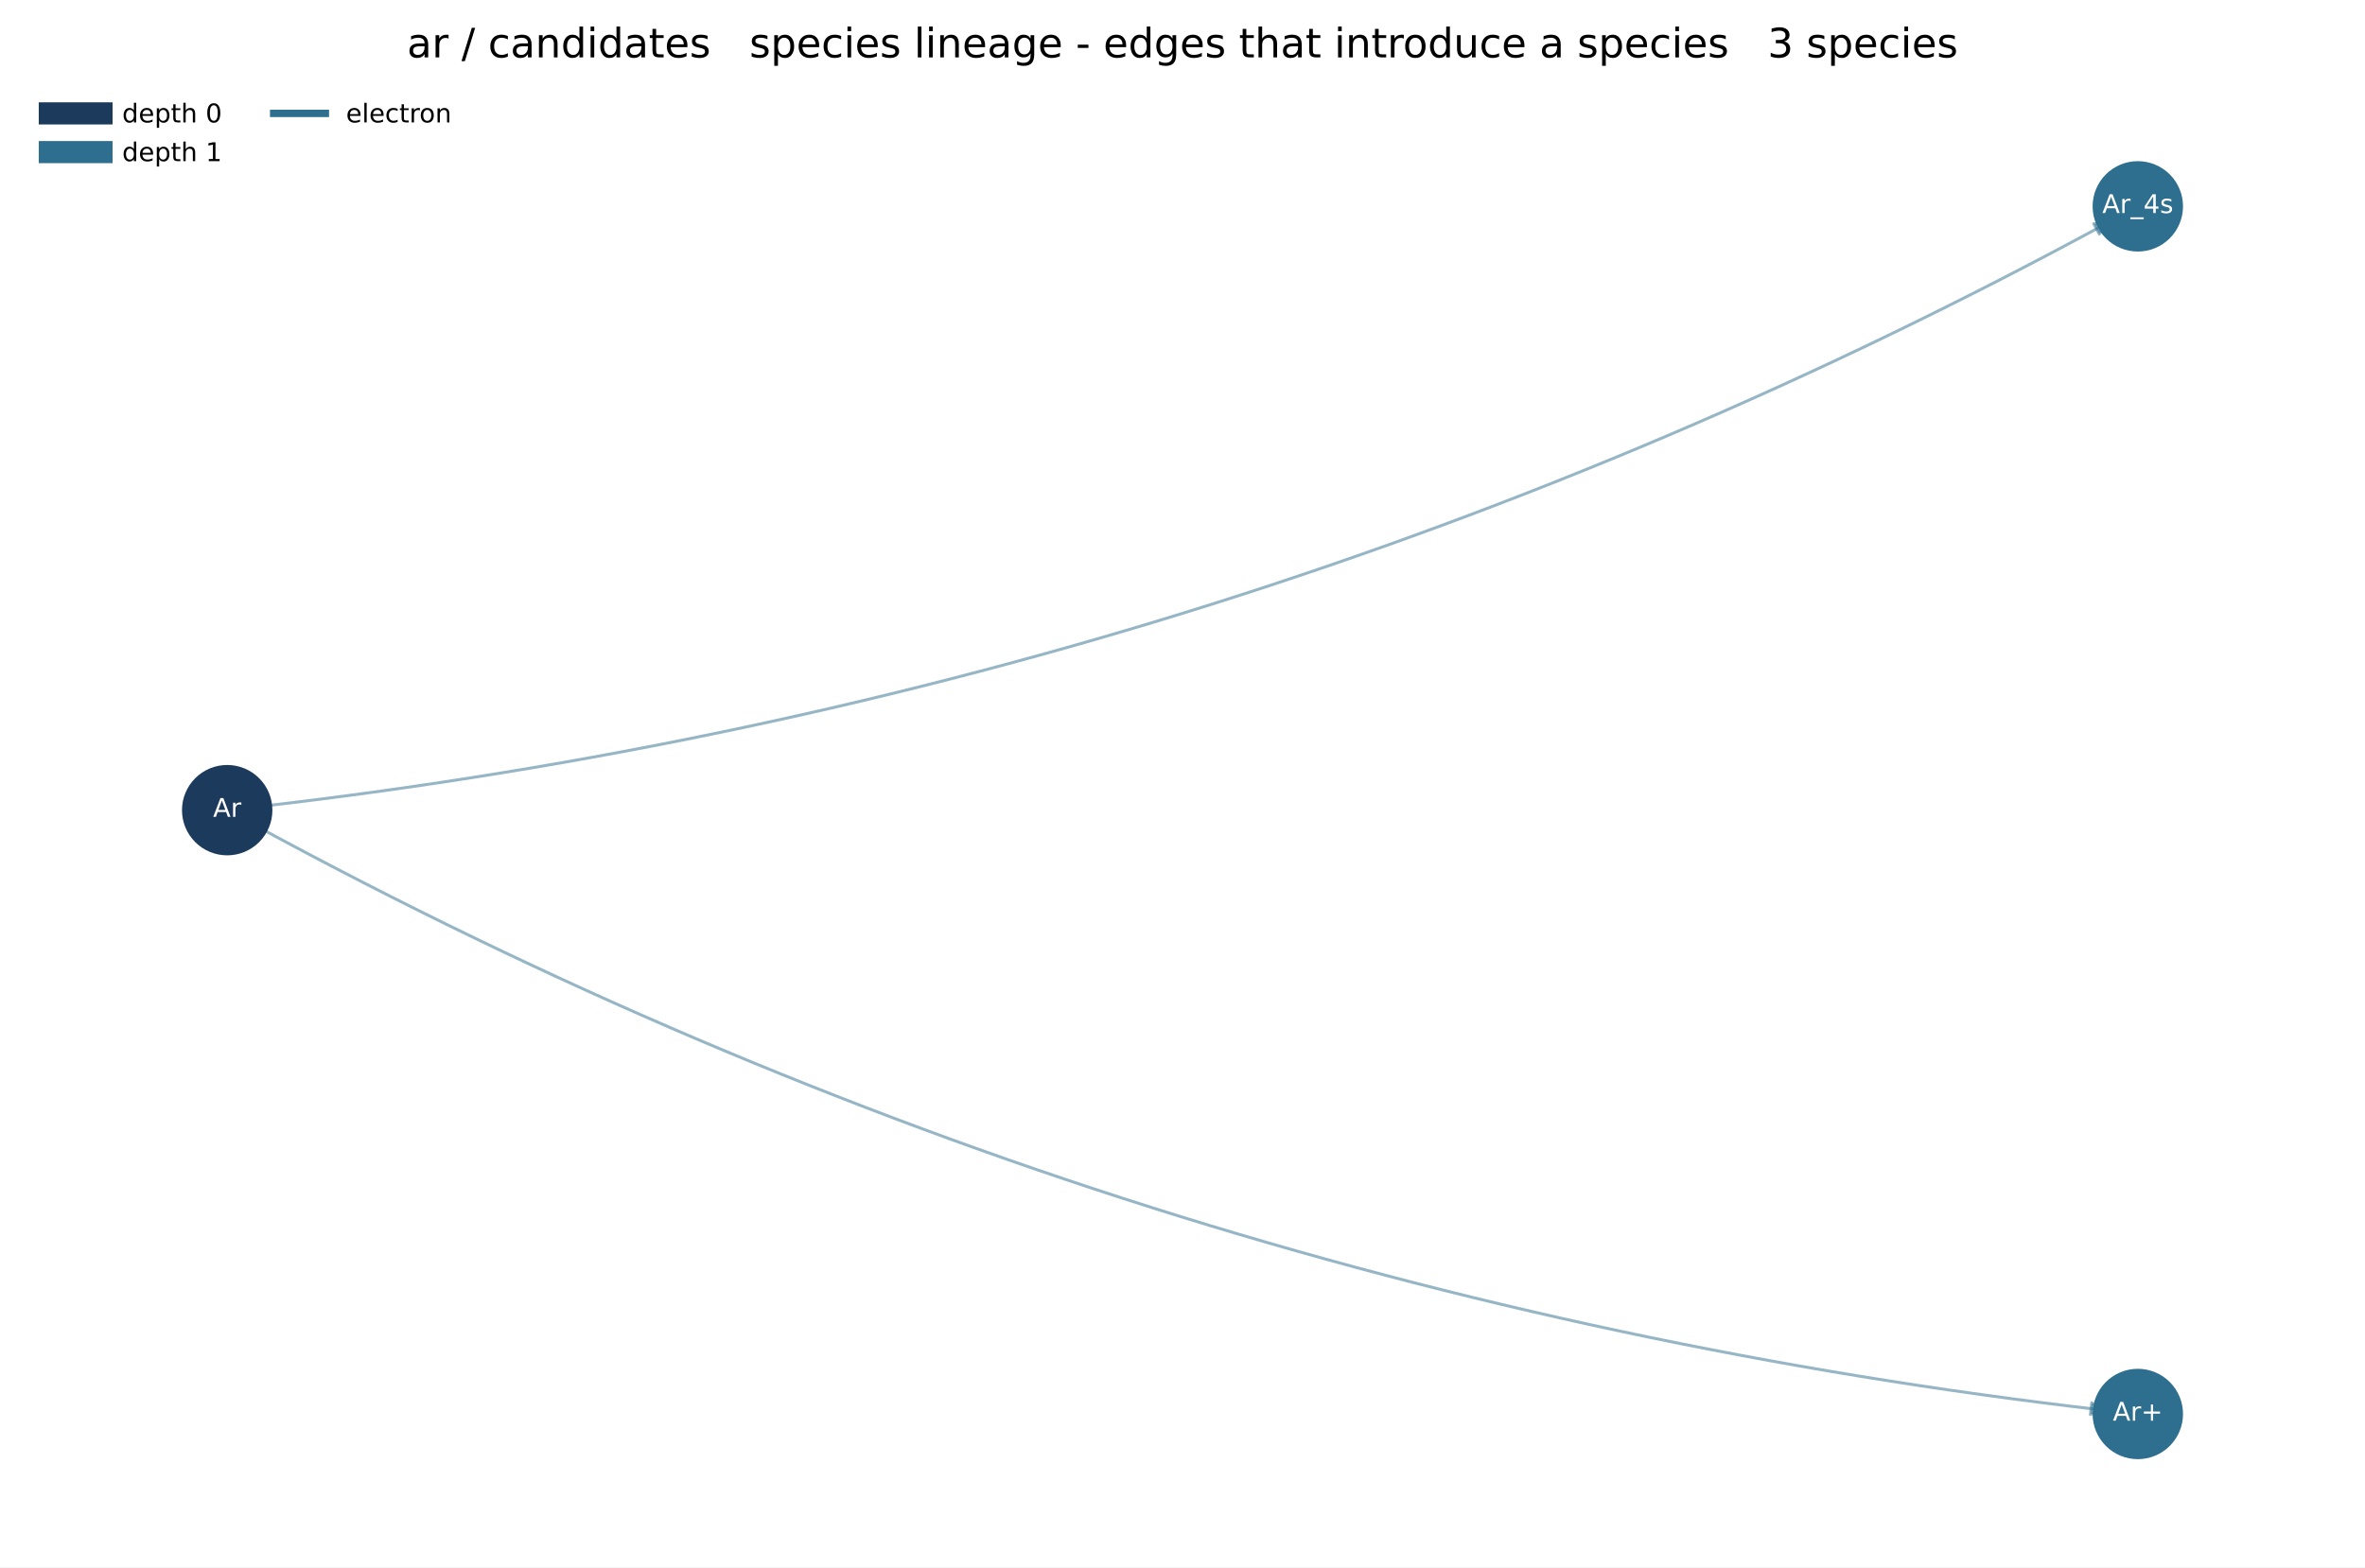
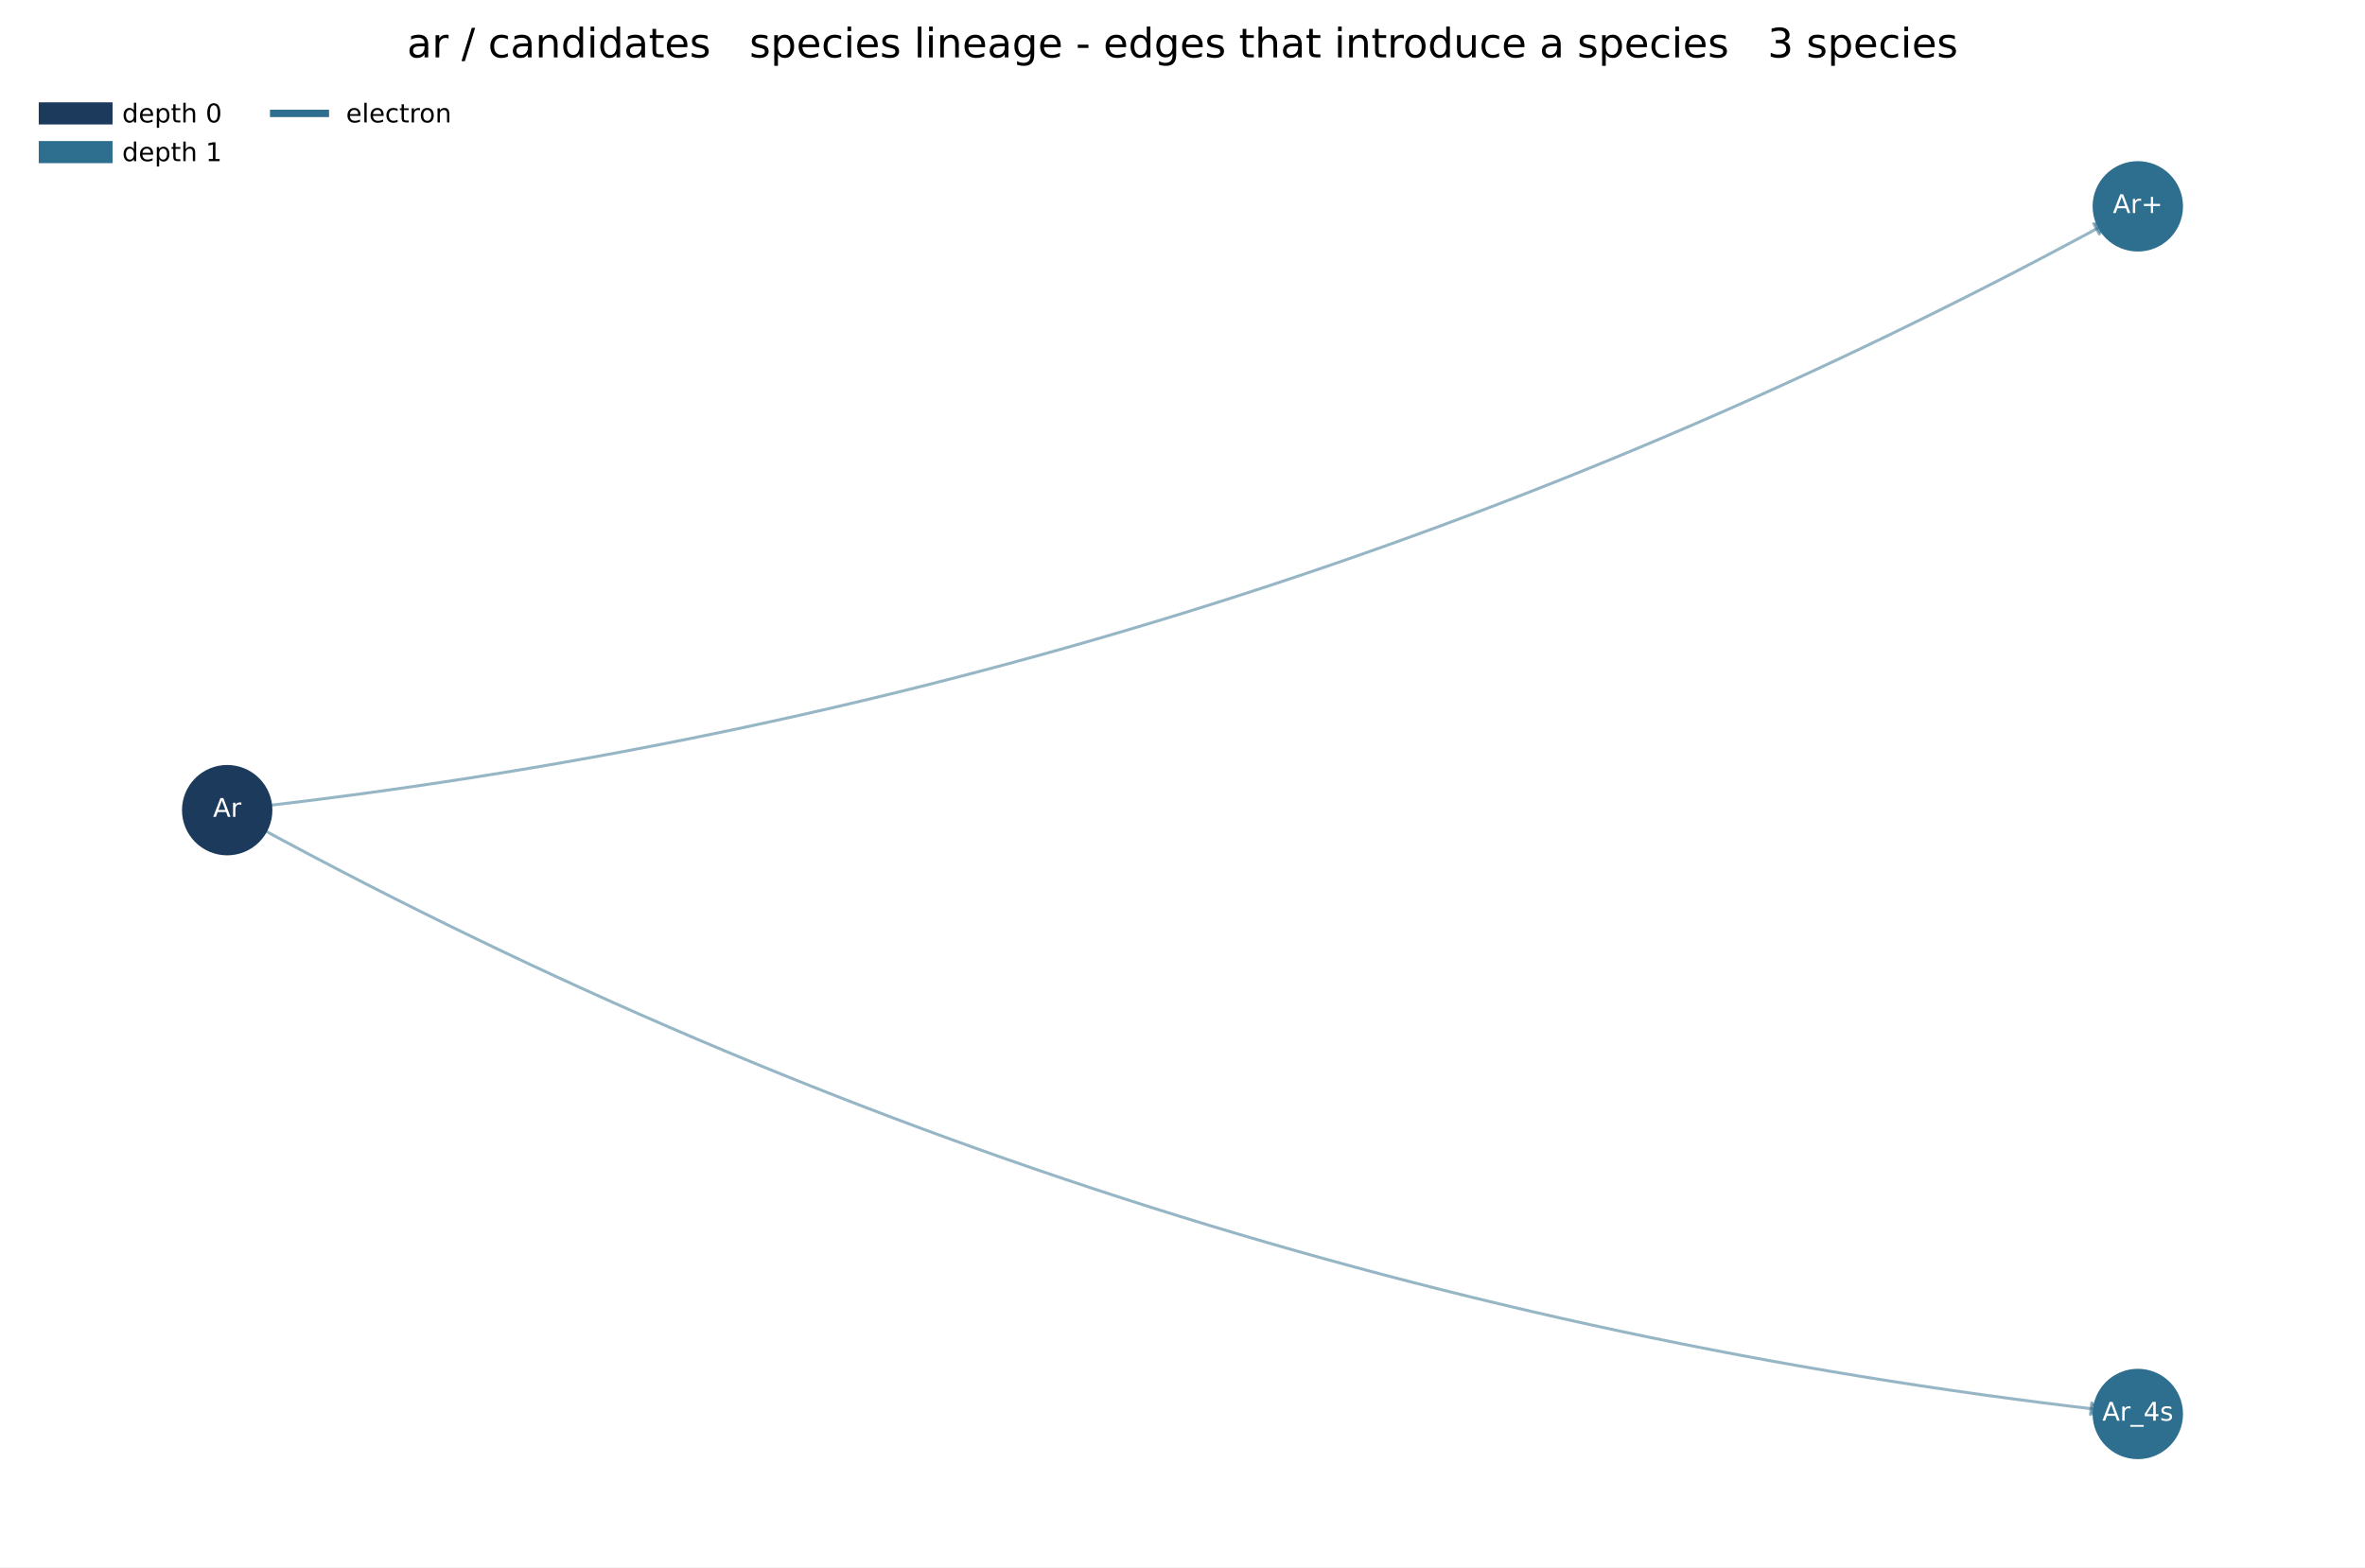
<svg xmlns="http://www.w3.org/2000/svg" xmlns:xlink="http://www.w3.org/1999/xlink" width="640.8pt" height="424.801pt" viewBox="0 0 640.8 424.801" version="1.1">
  <defs>
    <style type="text/css">*{stroke-linejoin: round; stroke-linecap: butt}</style>
  </defs>
  <g id="figure_1">
    <g id="patch_1">
      <path d="M 0 424.801  L 640.8 424.801  L 640.8 0  L 0 0  z " style="fill: #ffffff" />
    </g>
    <g id="axes_1">
      <g id="patch_2">
-         <path d="M 70.162 218.614  Q 336.262 187.926 570.863 60.507  " clip-path="url(#p7081134dd0)" style="fill: none; stroke: #2e6e8e; stroke-opacity: 0.5; stroke-width: 0.8; stroke-linecap: round" />
-         <path d="M 567.287 60.628  L 570.863 60.507  L 568.814 63.44  z " clip-path="url(#p7081134dd0)" style="fill: #2e6e8e; fill-opacity: 0.5; stroke: #2e6e8e; stroke-opacity: 0.5; stroke-width: 0.8; stroke-linecap: round" />
+         <path d="M 69.154 223.735  Q 304.54 351.581 569.752 382.165  " clip-path="url(#p45859abd4f)" style="fill: none; stroke: #2e6e8e; stroke-opacity: 0.5; stroke-width: 0.8; stroke-linecap: round" />
+         <path d="M 566.756 380.209  L 569.752 382.165  L 566.39 383.388  z " clip-path="url(#p45859abd4f)" style="fill: #2e6e8e; fill-opacity: 0.5; stroke: #2e6e8e; stroke-opacity: 0.5; stroke-width: 0.8; stroke-linecap: round" />
      </g>
      <g id="patch_3">
-         <path d="M 69.154 223.735  Q 304.54 351.581 569.752 382.165  " clip-path="url(#p7081134dd0)" style="fill: none; stroke: #2e6e8e; stroke-opacity: 0.5; stroke-width: 0.8; stroke-linecap: round" />
-         <path d="M 566.756 380.209  L 569.752 382.165  L 566.39 383.388  z " clip-path="url(#p7081134dd0)" style="fill: #2e6e8e; fill-opacity: 0.5; stroke: #2e6e8e; stroke-opacity: 0.5; stroke-width: 0.8; stroke-linecap: round" />
+         <path d="M 70.162 218.614  Q 336.262 187.926 570.863 60.507  " clip-path="url(#p45859abd4f)" style="fill: none; stroke: #2e6e8e; stroke-opacity: 0.5; stroke-width: 0.8; stroke-linecap: round" />
+         <path d="M 567.287 60.628  L 570.863 60.507  L 568.814 63.44  z " clip-path="url(#p45859abd4f)" style="fill: #2e6e8e; fill-opacity: 0.5; stroke: #2e6e8e; stroke-opacity: 0.5; stroke-width: 0.8; stroke-linecap: round" />
      </g>
      <g id="PathCollection_1">
        <defs>
-           <path id="C0_0_f8e032068f" d="M 0 12.247  C 3.248 12.247 6.364 10.957 8.66 8.66  C 10.957 6.364 12.247 3.248 12.247 -0  C 12.247 -3.248 10.957 -6.364 8.66 -8.66  C 6.364 -10.957 3.248 -12.247 0 -12.247  C -3.248 -12.247 -6.364 -10.957 -8.66 -8.66  C -10.957 -6.364 -12.247 -3.248 -12.247 0  C -12.247 3.248 -10.957 6.364 -8.66 8.66  C -6.364 10.957 -3.248 12.247 0 12.247  z " />
+           <path id="C0_0_818d223456" d="M 0 12.247  C 3.248 12.247 6.364 10.957 8.66 8.66  C 10.957 6.364 12.247 3.248 12.247 -0  C 12.247 -3.248 10.957 -6.364 8.66 -8.66  C 6.364 -10.957 3.248 -12.247 0 -12.247  C -3.248 -12.247 -6.364 -10.957 -8.66 -8.66  C -10.957 -6.364 -12.247 -3.248 -12.247 0  C -12.247 3.248 -10.957 6.364 -8.66 8.66  C -6.364 10.957 -3.248 12.247 0 12.247  z " />
        </defs>
-         <g clip-path="url(#p7081134dd0)">
-           <use xlink:href="#C0_0_f8e032068f" x="61.557" y="219.58" style="fill: #1b3a5c" />
-         </g>
-         <g clip-path="url(#p7081134dd0)">
-           <use xlink:href="#C0_0_f8e032068f" x="579.243" y="383.234" style="fill: #2e6e8e" />
-         </g>
-         <g clip-path="url(#p7081134dd0)">
-           <use xlink:href="#C0_0_f8e032068f" x="579.243" y="55.926" style="fill: #2e6e8e" />
+         <g clip-path="url(#p45859abd4f)">
+           <use xlink:href="#C0_0_818d223456" x="61.557" y="219.58" style="fill: #1b3a5c" />
+         </g>
+         <g clip-path="url(#p45859abd4f)">
+           <use xlink:href="#C0_0_818d223456" x="579.243" y="55.926" style="fill: #2e6e8e" />
+         </g>
+         <g clip-path="url(#p45859abd4f)">
+           <use xlink:href="#C0_0_818d223456" x="579.243" y="383.234" style="fill: #2e6e8e" />
        </g>
      </g>
      <g id="text_1">
-         <g clip-path="url(#p7081134dd0)">
+         <g clip-path="url(#p45859abd4f)">
          <g style="fill: #ffffff" transform="translate(57.72398 221.3979) scale(0.07 -0.07)">
            <defs>
              <path id="DejaVuSans-24" d="M 2188 4044  L 1331 1722  L 3047 1722  L 2188 4044  z M 1831 4666  L 2547 4666  L 4325 0  L 3669 0  L 3244 1197  L 1141 1197  L 716 0  L 50 0  L 1831 4666  z " transform="scale(0.015625)" />
              <path id="DejaVuSans-55" d="M 2631 2963  Q 2534 3019 2420 3045  Q 2306 3072 2169 3072  Q 1681 3072 1420 2755  Q 1159 2438 1159 1844  L 1159 0  L 581 0  L 581 3500  L 1159 3500  L 1159 2956  Q 1341 3275 1631 3429  Q 1922 3584 2338 3584  Q 2397 3584 2469 3576  Q 2541 3569 2628 3553  L 2631 2963  z " transform="scale(0.015625)" />
            </defs>
            <use xlink:href="#DejaVuSans-24" />
            <use xlink:href="#DejaVuSans-55" transform="translate(68.40625 0)" />
          </g>
        </g>
      </g>
      <g id="text_2">
-         <g clip-path="url(#p7081134dd0)">
-           <g style="fill: #ffffff" transform="translate(572.477 385.0519) scale(0.07 -0.07)">
+         <g clip-path="url(#p45859abd4f)">
+           <g style="fill: #ffffff" transform="translate(572.477 57.74397) scale(0.07 -0.07)">
            <defs>
              <path id="DejaVuSans-e" d="M 2944 4013  L 2944 2272  L 4684 2272  L 4684 1741  L 2944 1741  L 2944 0  L 2419 0  L 2419 1741  L 678 1741  L 678 2272  L 2419 2272  L 2419 4013  L 2944 4013  z " transform="scale(0.015625)" />
            </defs>
            <use xlink:href="#DejaVuSans-24" />
            <use xlink:href="#DejaVuSans-55" transform="translate(68.40625 0)" />
            <use xlink:href="#DejaVuSans-e" transform="translate(109.5156 0)" />
          </g>
        </g>
      </g>
      <g id="text_3">
-         <g clip-path="url(#p7081134dd0)">
-           <g style="fill: #ffffff" transform="translate(569.6098 57.74397) scale(0.07 -0.07)">
+         <g clip-path="url(#p45859abd4f)">
+           <g style="fill: #ffffff" transform="translate(569.6098 385.0519) scale(0.07 -0.07)">
            <defs>
              <path id="DejaVuSans-42" d="M 3263 -1063  L 3263 -1509  L -63 -1509  L -63 -1063  L 3263 -1063  z " transform="scale(0.015625)" />
              <path id="DejaVuSans-17" d="M 2419 4116  L 825 1625  L 2419 1625  L 2419 4116  z M 2253 4666  L 3047 4666  L 3047 1625  L 3713 1625  L 3713 1100  L 3047 1100  L 3047 0  L 2419 0  L 2419 1100  L 313 1100  L 313 1709  L 2253 4666  z " transform="scale(0.015625)" />
              <path id="DejaVuSans-56" d="M 2834 3397  L 2834 2853  Q 2591 2978 2328 3040  Q 2066 3103 1784 3103  Q 1356 3103 1142 2972  Q 928 2841 928 2578  Q 928 2378 1081 2264  Q 1234 2150 1697 2047  L 1894 2003  Q 2506 1872 2764 1633  Q 3022 1394 3022 966  Q 3022 478 2636 193  Q 2250 -91 1575 -91  Q 1294 -91 989 -36  Q 684 19 347 128  L 347 722  Q 666 556 975 473  Q 1284 391 1588 391  Q 1994 391 2212 530  Q 2431 669 2431 922  Q 2431 1156 2273 1281  Q 2116 1406 1581 1522  L 1381 1569  Q 847 1681 609 1914  Q 372 2147 372 2553  Q 372 3047 722 3315  Q 1072 3584 1716 3584  Q 2034 3584 2315 3537  Q 2597 3491 2834 3397  z " transform="scale(0.015625)" />
            </defs>
            <use xlink:href="#DejaVuSans-24" />
            <use xlink:href="#DejaVuSans-55" transform="translate(68.40625 0)" />
            <use xlink:href="#DejaVuSans-42" transform="translate(109.5156 0)" />
            <use xlink:href="#DejaVuSans-17" transform="translate(159.5156 0)" />
            <use xlink:href="#DejaVuSans-56" transform="translate(223.1406 0)" />
          </g>
        </g>
      </g>
      <g id="text_4">
        <g transform="translate(110.2811 15.55828) scale(0.11 -0.11)">
          <defs>
            <path id="DejaVuSans-44" d="M 2194 1759  Q 1497 1759 1228 1600  Q 959 1441 959 1056  Q 959 750 1161 570  Q 1363 391 1709 391  Q 2188 391 2477 730  Q 2766 1069 2766 1631  L 2766 1759  L 2194 1759  z M 3341 1997  L 3341 0  L 2766 0  L 2766 531  Q 2569 213 2275 61  Q 1981 -91 1556 -91  Q 1019 -91 701 211  Q 384 513 384 1019  Q 384 1609 779 1909  Q 1175 2209 1959 2209  L 2766 2209  L 2766 2266  Q 2766 2663 2505 2880  Q 2244 3097 1772 3097  Q 1472 3097 1187 3025  Q 903 2953 641 2809  L 641 3341  Q 956 3463 1253 3523  Q 1550 3584 1831 3584  Q 2591 3584 2966 3190  Q 3341 2797 3341 1997  z " transform="scale(0.015625)" />
            <path id="DejaVuSans-3" transform="scale(0.015625)" />
            <path id="DejaVuSans-12" d="M 1625 4666  L 2156 4666  L 531 -594  L 0 -594  L 1625 4666  z " transform="scale(0.015625)" />
            <path id="DejaVuSans-46" d="M 3122 3366  L 3122 2828  Q 2878 2963 2633 3030  Q 2388 3097 2138 3097  Q 1578 3097 1268 2742  Q 959 2388 959 1747  Q 959 1106 1268 751  Q 1578 397 2138 397  Q 2388 397 2633 464  Q 2878 531 3122 666  L 3122 134  Q 2881 22 2623 -34  Q 2366 -91 2075 -91  Q 1284 -91 818 406  Q 353 903 353 1747  Q 353 2603 823 3093  Q 1294 3584 2113 3584  Q 2378 3584 2631 3529  Q 2884 3475 3122 3366  z " transform="scale(0.015625)" />
            <path id="DejaVuSans-51" d="M 3513 2113  L 3513 0  L 2938 0  L 2938 2094  Q 2938 2591 2744 2837  Q 2550 3084 2163 3084  Q 1697 3084 1428 2787  Q 1159 2491 1159 1978  L 1159 0  L 581 0  L 581 3500  L 1159 3500  L 1159 2956  Q 1366 3272 1645 3428  Q 1925 3584 2291 3584  Q 2894 3584 3203 3211  Q 3513 2838 3513 2113  z " transform="scale(0.015625)" />
            <path id="DejaVuSans-47" d="M 2906 2969  L 2906 4863  L 3481 4863  L 3481 0  L 2906 0  L 2906 525  Q 2725 213 2448 61  Q 2172 -91 1784 -91  Q 1150 -91 751 415  Q 353 922 353 1747  Q 353 2572 751 3078  Q 1150 3584 1784 3584  Q 2172 3584 2448 3432  Q 2725 3281 2906 2969  z M 947 1747  Q 947 1113 1208 752  Q 1469 391 1925 391  Q 2381 391 2643 752  Q 2906 1113 2906 1747  Q 2906 2381 2643 2742  Q 2381 3103 1925 3103  Q 1469 3103 1208 2742  Q 947 2381 947 1747  z " transform="scale(0.015625)" />
            <path id="DejaVuSans-4c" d="M 603 3500  L 1178 3500  L 1178 0  L 603 0  L 603 3500  z M 603 4863  L 1178 4863  L 1178 4134  L 603 4134  L 603 4863  z " transform="scale(0.015625)" />
            <path id="DejaVuSans-57" d="M 1172 4494  L 1172 3500  L 2356 3500  L 2356 3053  L 1172 3053  L 1172 1153  Q 1172 725 1289 603  Q 1406 481 1766 481  L 2356 481  L 2356 0  L 1766 0  Q 1100 0 847 248  Q 594 497 594 1153  L 594 3053  L 172 3053  L 172 3500  L 594 3500  L 594 4494  L 1172 4494  z " transform="scale(0.015625)" />
            <path id="DejaVuSans-48" d="M 3597 1894  L 3597 1613  L 953 1613  Q 991 1019 1311 708  Q 1631 397 2203 397  Q 2534 397 2845 478  Q 3156 559 3463 722  L 3463 178  Q 3153 47 2828 -22  Q 2503 -91 2169 -91  Q 1331 -91 842 396  Q 353 884 353 1716  Q 353 2575 817 3079  Q 1281 3584 2069 3584  Q 2775 3584 3186 3129  Q 3597 2675 3597 1894  z M 3022 2063  Q 3016 2534 2758 2815  Q 2500 3097 2075 3097  Q 1594 3097 1305 2825  Q 1016 2553 972 2059  L 3022 2063  z " transform="scale(0.015625)" />
            <path id="DejaVuSans-53" d="M 1159 525  L 1159 -1331  L 581 -1331  L 581 3500  L 1159 3500  L 1159 2969  Q 1341 3281 1617 3432  Q 1894 3584 2278 3584  Q 2916 3584 3314 3078  Q 3713 2572 3713 1747  Q 3713 922 3314 415  Q 2916 -91 2278 -91  Q 1894 -91 1617 61  Q 1341 213 1159 525  z M 3116 1747  Q 3116 2381 2855 2742  Q 2594 3103 2138 3103  Q 1681 3103 1420 2742  Q 1159 2381 1159 1747  Q 1159 1113 1420 752  Q 1681 391 2138 391  Q 2594 391 2855 752  Q 3116 1113 3116 1747  z " transform="scale(0.015625)" />
            <path id="DejaVuSans-4f" d="M 603 4863  L 1178 4863  L 1178 0  L 603 0  L 603 4863  z " transform="scale(0.015625)" />
            <path id="DejaVuSans-4a" d="M 2906 1791  Q 2906 2416 2648 2759  Q 2391 3103 1925 3103  Q 1463 3103 1205 2759  Q 947 2416 947 1791  Q 947 1169 1205 825  Q 1463 481 1925 481  Q 2391 481 2648 825  Q 2906 1169 2906 1791  z M 3481 434  Q 3481 -459 3084 -895  Q 2688 -1331 1869 -1331  Q 1566 -1331 1297 -1286  Q 1028 -1241 775 -1147  L 775 -588  Q 1028 -725 1275 -790  Q 1522 -856 1778 -856  Q 2344 -856 2625 -561  Q 2906 -266 2906 331  L 2906 616  Q 2728 306 2450 153  Q 2172 0 1784 0  Q 1141 0 747 490  Q 353 981 353 1791  Q 353 2603 747 3093  Q 1141 3584 1784 3584  Q 2172 3584 2450 3431  Q 2728 3278 2906 2969  L 2906 3500  L 3481 3500  L 3481 434  z " transform="scale(0.015625)" />
            <path id="DejaVuSans-10" d="M 313 2009  L 1997 2009  L 1997 1497  L 313 1497  L 313 2009  z " transform="scale(0.015625)" />
            <path id="DejaVuSans-4b" d="M 3513 2113  L 3513 0  L 2938 0  L 2938 2094  Q 2938 2591 2744 2837  Q 2550 3084 2163 3084  Q 1697 3084 1428 2787  Q 1159 2491 1159 1978  L 1159 0  L 581 0  L 581 4863  L 1159 4863  L 1159 2956  Q 1366 3272 1645 3428  Q 1925 3584 2291 3584  Q 2894 3584 3203 3211  Q 3513 2838 3513 2113  z " transform="scale(0.015625)" />
            <path id="DejaVuSans-52" d="M 1959 3097  Q 1497 3097 1228 2736  Q 959 2375 959 1747  Q 959 1119 1226 758  Q 1494 397 1959 397  Q 2419 397 2687 759  Q 2956 1122 2956 1747  Q 2956 2369 2687 2733  Q 2419 3097 1959 3097  z M 1959 3584  Q 2709 3584 3137 3096  Q 3566 2609 3566 1747  Q 3566 888 3137 398  Q 2709 -91 1959 -91  Q 1206 -91 779 398  Q 353 888 353 1747  Q 353 2609 779 3096  Q 1206 3584 1959 3584  z " transform="scale(0.015625)" />
            <path id="DejaVuSans-58" d="M 544 1381  L 544 3500  L 1119 3500  L 1119 1403  Q 1119 906 1312 657  Q 1506 409 1894 409  Q 2359 409 2629 706  Q 2900 1003 2900 1516  L 2900 3500  L 3475 3500  L 3475 0  L 2900 0  L 2900 538  Q 2691 219 2414 64  Q 2138 -91 1772 -91  Q 1169 -91 856 284  Q 544 659 544 1381  z M 1991 3584  L 1991 3584  z " transform="scale(0.015625)" />
            <path id="DejaVuSans-16" d="M 2597 2516  Q 3050 2419 3304 2112  Q 3559 1806 3559 1356  Q 3559 666 3084 287  Q 2609 -91 1734 -91  Q 1441 -91 1130 -33  Q 819 25 488 141  L 488 750  Q 750 597 1062 519  Q 1375 441 1716 441  Q 2309 441 2620 675  Q 2931 909 2931 1356  Q 2931 1769 2642 2001  Q 2353 2234 1838 2234  L 1294 2234  L 1294 2753  L 1863 2753  Q 2328 2753 2575 2939  Q 2822 3125 2822 3475  Q 2822 3834 2567 4026  Q 2313 4219 1838 4219  Q 1578 4219 1281 4162  Q 984 4106 628 3988  L 628 4550  Q 988 4650 1302 4700  Q 1616 4750 1894 4750  Q 2613 4750 3031 4423  Q 3450 4097 3450 3541  Q 3450 3153 3228 2886  Q 3006 2619 2597 2516  z " transform="scale(0.015625)" />
          </defs>
          <use xlink:href="#DejaVuSans-44" />
          <use xlink:href="#DejaVuSans-55" transform="translate(61.28125 0)" />
          <use xlink:href="#DejaVuSans-3" transform="translate(102.3906 0)" />
          <use xlink:href="#DejaVuSans-12" transform="translate(134.1719 0)" />
          <use xlink:href="#DejaVuSans-3" transform="translate(167.8594 0)" />
          <use xlink:href="#DejaVuSans-46" transform="translate(199.6406 0)" />
          <use xlink:href="#DejaVuSans-44" transform="translate(254.625 0)" />
          <use xlink:href="#DejaVuSans-51" transform="translate(315.9062 0)" />
          <use xlink:href="#DejaVuSans-47" transform="translate(379.2812 0)" />
          <use xlink:href="#DejaVuSans-4c" transform="translate(442.7656 0)" />
          <use xlink:href="#DejaVuSans-47" transform="translate(470.5469 0)" />
          <use xlink:href="#DejaVuSans-44" transform="translate(534.0312 0)" />
          <use xlink:href="#DejaVuSans-57" transform="translate(595.3125 0)" />
          <use xlink:href="#DejaVuSans-48" transform="translate(634.5156 0)" />
          <use xlink:href="#DejaVuSans-56" transform="translate(696.0469 0)" />
          <use xlink:href="#DejaVuSans-3" transform="translate(748.1406 0)" />
          <use xlink:href="#DejaVuSans-3" transform="translate(779.9219 0)" />
          <use xlink:href="#DejaVuSans-3" transform="translate(811.7031 0)" />
          <use xlink:href="#DejaVuSans-56" transform="translate(843.4844 0)" />
          <use xlink:href="#DejaVuSans-53" transform="translate(895.5781 0)" />
          <use xlink:href="#DejaVuSans-48" transform="translate(959.0625 0)" />
          <use xlink:href="#DejaVuSans-46" transform="translate(1020.594 0)" />
          <use xlink:href="#DejaVuSans-4c" transform="translate(1075.578 0)" />
          <use xlink:href="#DejaVuSans-48" transform="translate(1103.359 0)" />
          <use xlink:href="#DejaVuSans-56" transform="translate(1164.891 0)" />
          <use xlink:href="#DejaVuSans-3" transform="translate(1216.984 0)" />
          <use xlink:href="#DejaVuSans-4f" transform="translate(1248.766 0)" />
          <use xlink:href="#DejaVuSans-4c" transform="translate(1276.547 0)" />
          <use xlink:href="#DejaVuSans-51" transform="translate(1304.328 0)" />
          <use xlink:href="#DejaVuSans-48" transform="translate(1367.703 0)" />
          <use xlink:href="#DejaVuSans-44" transform="translate(1429.234 0)" />
          <use xlink:href="#DejaVuSans-4a" transform="translate(1490.516 0)" />
          <use xlink:href="#DejaVuSans-48" transform="translate(1554 0)" />
          <use xlink:href="#DejaVuSans-3" transform="translate(1615.531 0)" />
          <use xlink:href="#DejaVuSans-10" transform="translate(1647.312 0)" />
          <use xlink:href="#DejaVuSans-3" transform="translate(1683.391 0)" />
          <use xlink:href="#DejaVuSans-48" transform="translate(1715.172 0)" />
          <use xlink:href="#DejaVuSans-47" transform="translate(1776.703 0)" />
          <use xlink:href="#DejaVuSans-4a" transform="translate(1840.188 0)" />
          <use xlink:href="#DejaVuSans-48" transform="translate(1903.672 0)" />
          <use xlink:href="#DejaVuSans-56" transform="translate(1965.203 0)" />
          <use xlink:href="#DejaVuSans-3" transform="translate(2017.297 0)" />
          <use xlink:href="#DejaVuSans-57" transform="translate(2049.078 0)" />
          <use xlink:href="#DejaVuSans-4b" transform="translate(2088.281 0)" />
          <use xlink:href="#DejaVuSans-44" transform="translate(2151.656 0)" />
          <use xlink:href="#DejaVuSans-57" transform="translate(2212.938 0)" />
          <use xlink:href="#DejaVuSans-3" transform="translate(2252.141 0)" />
          <use xlink:href="#DejaVuSans-4c" transform="translate(2283.922 0)" />
          <use xlink:href="#DejaVuSans-51" transform="translate(2311.703 0)" />
          <use xlink:href="#DejaVuSans-57" transform="translate(2375.078 0)" />
          <use xlink:href="#DejaVuSans-55" transform="translate(2414.281 0)" />
          <use xlink:href="#DejaVuSans-52" transform="translate(2453.188 0)" />
          <use xlink:href="#DejaVuSans-47" transform="translate(2514.375 0)" />
          <use xlink:href="#DejaVuSans-58" transform="translate(2577.859 0)" />
          <use xlink:href="#DejaVuSans-46" transform="translate(2641.234 0)" />
          <use xlink:href="#DejaVuSans-48" transform="translate(2696.219 0)" />
          <use xlink:href="#DejaVuSans-3" transform="translate(2757.75 0)" />
          <use xlink:href="#DejaVuSans-44" transform="translate(2789.531 0)" />
          <use xlink:href="#DejaVuSans-3" transform="translate(2850.812 0)" />
          <use xlink:href="#DejaVuSans-56" transform="translate(2882.594 0)" />
          <use xlink:href="#DejaVuSans-53" transform="translate(2934.688 0)" />
          <use xlink:href="#DejaVuSans-48" transform="translate(2998.172 0)" />
          <use xlink:href="#DejaVuSans-46" transform="translate(3059.703 0)" />
          <use xlink:href="#DejaVuSans-4c" transform="translate(3114.688 0)" />
          <use xlink:href="#DejaVuSans-48" transform="translate(3142.469 0)" />
          <use xlink:href="#DejaVuSans-56" transform="translate(3204 0)" />
          <use xlink:href="#DejaVuSans-3" transform="translate(3256.094 0)" />
          <use xlink:href="#DejaVuSans-3" transform="translate(3287.875 0)" />
          <use xlink:href="#DejaVuSans-3" transform="translate(3319.656 0)" />
          <use xlink:href="#DejaVuSans-16" transform="translate(3351.438 0)" />
          <use xlink:href="#DejaVuSans-3" transform="translate(3415.062 0)" />
          <use xlink:href="#DejaVuSans-56" transform="translate(3446.844 0)" />
          <use xlink:href="#DejaVuSans-53" transform="translate(3498.938 0)" />
          <use xlink:href="#DejaVuSans-48" transform="translate(3562.422 0)" />
          <use xlink:href="#DejaVuSans-46" transform="translate(3623.953 0)" />
          <use xlink:href="#DejaVuSans-4c" transform="translate(3678.938 0)" />
          <use xlink:href="#DejaVuSans-48" transform="translate(3706.719 0)" />
          <use xlink:href="#DejaVuSans-56" transform="translate(3768.25 0)" />
        </g>
      </g>
      <g id="legend_1">
        <g id="line2d_1">
          <path d="M 13.5 30.727  L 20.5 30.727  L 27.5 30.727  " style="fill: none; stroke: #1b3a5c; stroke-width: 6; stroke-linecap: square" />
        </g>
        <g id="text_5">
          <g transform="translate(33.1 33.17719) scale(0.07 -0.07)">
            <defs>
              <path id="DejaVuSans-13" d="M 2034 4250  Q 1547 4250 1301 3770  Q 1056 3291 1056 2328  Q 1056 1369 1301 889  Q 1547 409 2034 409  Q 2525 409 2770 889  Q 3016 1369 3016 2328  Q 3016 3291 2770 3770  Q 2525 4250 2034 4250  z M 2034 4750  Q 2819 4750 3233 4129  Q 3647 3509 3647 2328  Q 3647 1150 3233 529  Q 2819 -91 2034 -91  Q 1250 -91 836 529  Q 422 1150 422 2328  Q 422 3509 836 4129  Q 1250 4750 2034 4750  z " transform="scale(0.015625)" />
            </defs>
            <use xlink:href="#DejaVuSans-47" />
            <use xlink:href="#DejaVuSans-48" transform="translate(63.48438 0)" />
            <use xlink:href="#DejaVuSans-53" transform="translate(125.0156 0)" />
            <use xlink:href="#DejaVuSans-57" transform="translate(188.5 0)" />
            <use xlink:href="#DejaVuSans-4b" transform="translate(227.7031 0)" />
            <use xlink:href="#DejaVuSans-3" transform="translate(291.0781 0)" />
            <use xlink:href="#DejaVuSans-13" transform="translate(322.8594 0)" />
          </g>
        </g>
        <g id="line2d_2">
          <path d="M 13.5 41.228  L 20.5 41.228  L 27.5 41.228  " style="fill: none; stroke: #2e6e8e; stroke-width: 6; stroke-linecap: square" />
        </g>
        <g id="text_6">
          <g transform="translate(33.1 43.67773) scale(0.07 -0.07)">
            <defs>
              <path id="DejaVuSans-14" d="M 794 531  L 1825 531  L 1825 4091  L 703 3866  L 703 4441  L 1819 4666  L 2450 4666  L 2450 531  L 3481 531  L 3481 0  L 794 0  L 794 531  z " transform="scale(0.015625)" />
            </defs>
            <use xlink:href="#DejaVuSans-47" />
            <use xlink:href="#DejaVuSans-48" transform="translate(63.48438 0)" />
            <use xlink:href="#DejaVuSans-53" transform="translate(125.0156 0)" />
            <use xlink:href="#DejaVuSans-57" transform="translate(188.5 0)" />
            <use xlink:href="#DejaVuSans-4b" transform="translate(227.7031 0)" />
            <use xlink:href="#DejaVuSans-3" transform="translate(291.0781 0)" />
            <use xlink:href="#DejaVuSans-14" transform="translate(322.8594 0)" />
          </g>
        </g>
        <g id="line2d_3">
          <path d="M 74.154 30.727  L 81.154 30.727  L 88.154 30.727  " style="fill: none; stroke: #2e6e8e; stroke-width: 2; stroke-linecap: square" />
        </g>
        <g id="text_7">
          <g transform="translate(93.75391 33.17719) scale(0.07 -0.07)">
            <use xlink:href="#DejaVuSans-48" />
            <use xlink:href="#DejaVuSans-4f" transform="translate(61.53125 0)" />
            <use xlink:href="#DejaVuSans-48" transform="translate(89.3125 0)" />
            <use xlink:href="#DejaVuSans-46" transform="translate(150.8438 0)" />
            <use xlink:href="#DejaVuSans-57" transform="translate(205.8281 0)" />
            <use xlink:href="#DejaVuSans-55" transform="translate(245.0312 0)" />
            <use xlink:href="#DejaVuSans-52" transform="translate(283.9375 0)" />
            <use xlink:href="#DejaVuSans-51" transform="translate(345.125 0)" />
          </g>
        </g>
      </g>
    </g>
  </g>
  <defs>
-     <clipPath id="p7081134dd0">
+     <clipPath id="p45859abd4f">
      <rect x="7.2" y="21.558" width="626.4" height="396.043" />
    </clipPath>
  </defs>
</svg>
